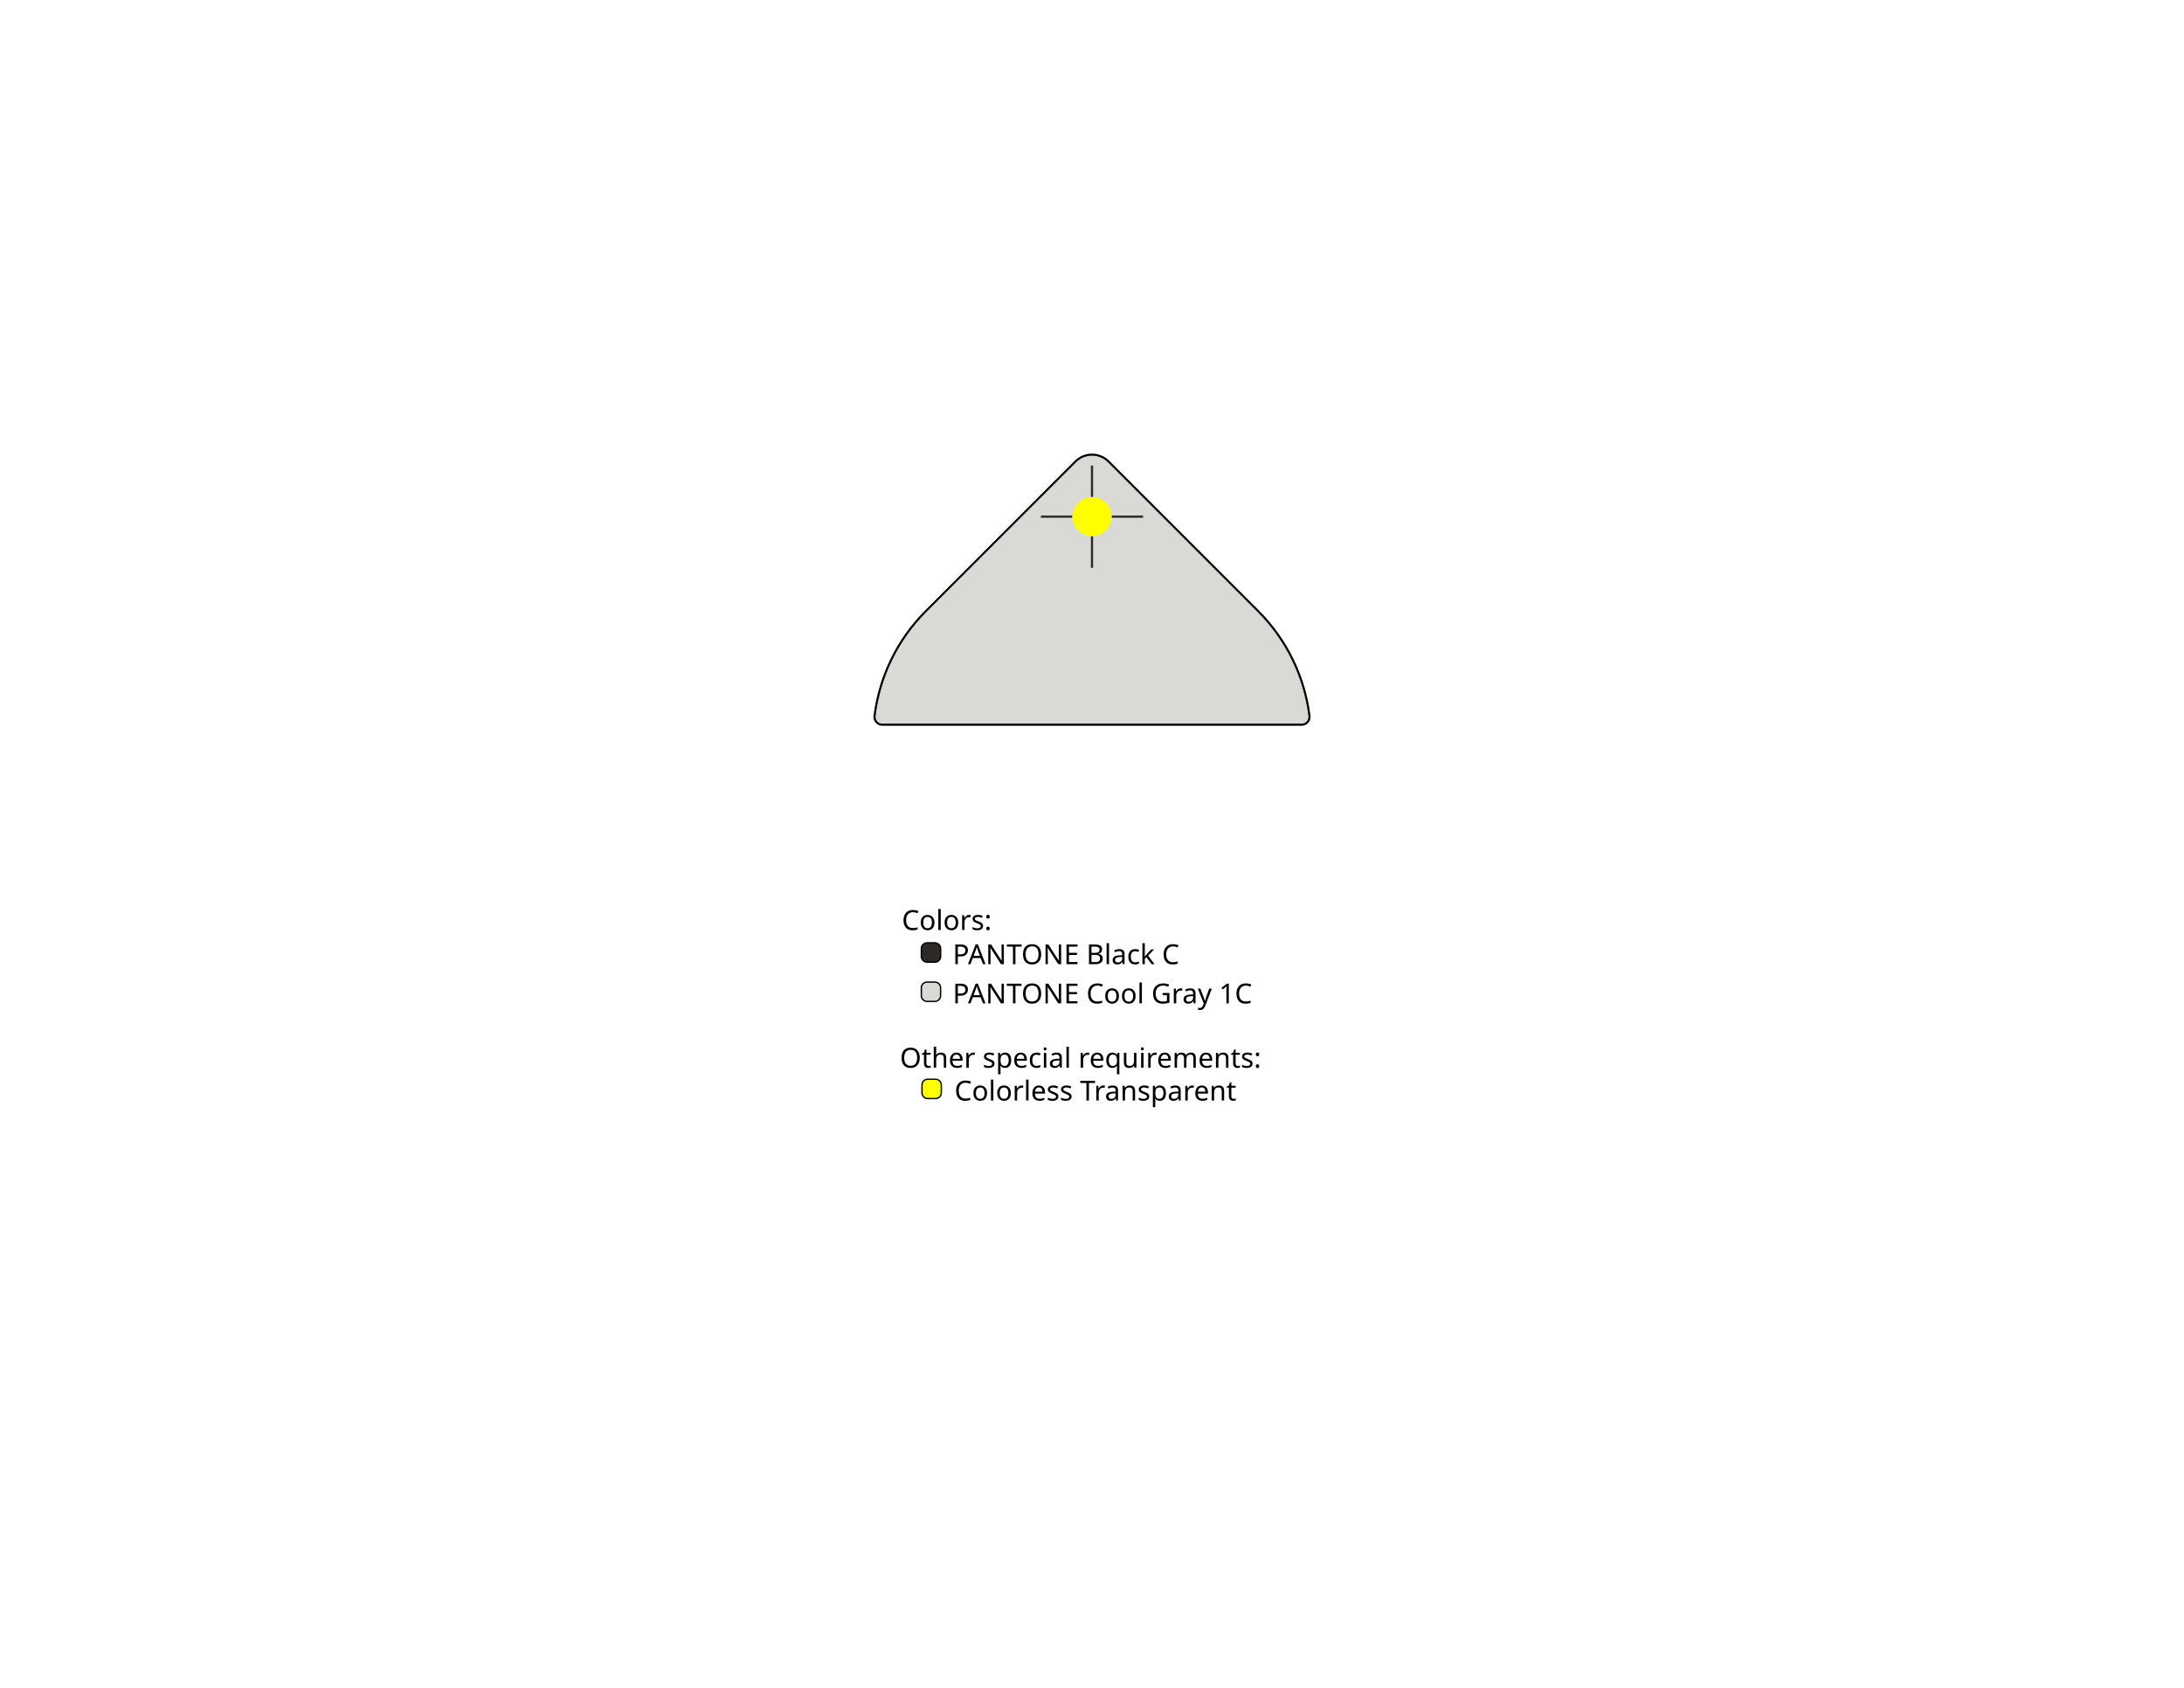
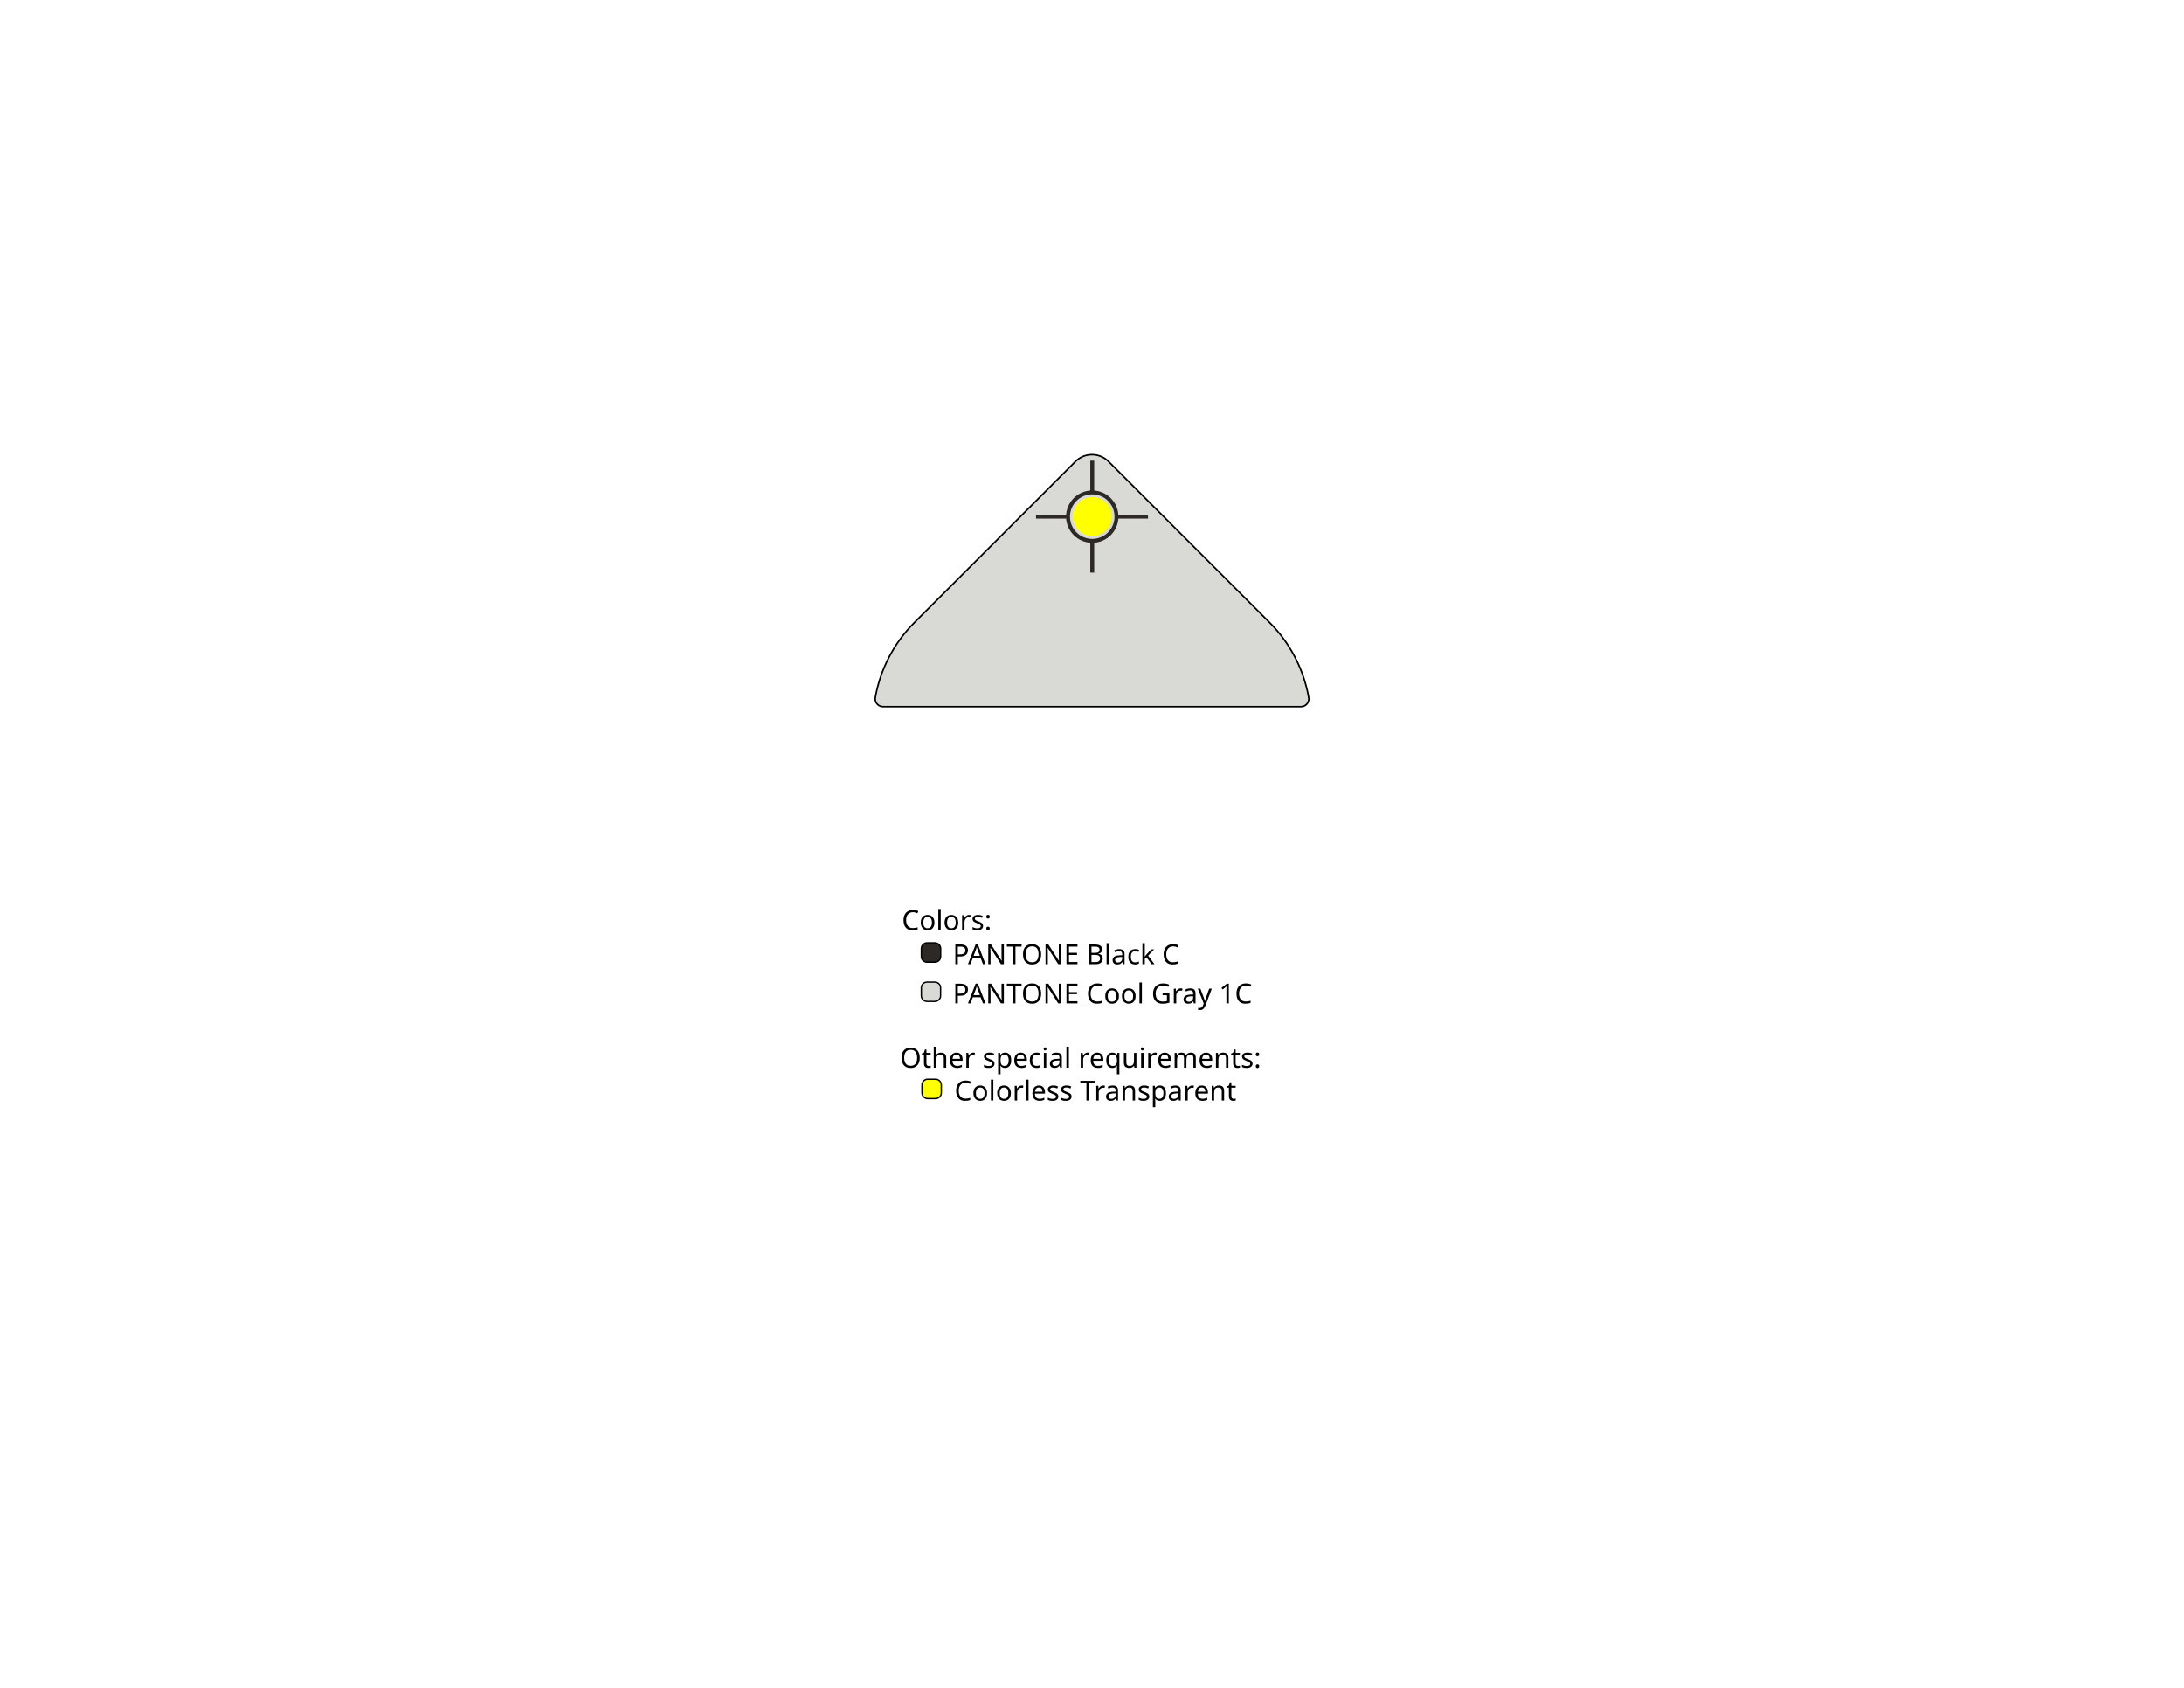
<svg xmlns="http://www.w3.org/2000/svg" viewBox="0 0 1056 816" width="11in" height="8.5in" version="1.1" id="svg869">
  <defs id="defs861">
    <marker id="DistanceX" orient="auto" refX="0" refY="0" style="overflow:visible">
      <path d="M 3,-3 -3,3 M 0,-5 V 5" style="stroke:#000000;stroke-width:0.5" id="path849" />
    </marker>
    <pattern id="Hatch" patternUnits="userSpaceOnUse" width="8" height="8" x="0" y="0">
      <path d="M8 4 l-4,4" stroke="#000000" stroke-width="0.25" linecap="square" id="path852" />
      <path d="M6 2 l-4,4" stroke="#000000" stroke-width="0.25" linecap="square" id="path854" />
      <path d="M4 0 l-4,4" stroke="#000000" stroke-width="0.25" linecap="square" id="path856" />
    </pattern>
    <symbol id="*MODEL_SPACE" />
    <symbol id="*PAPER_SPACE" />
  </defs>
  <g id="g867">
-     <path d="m 608.366,295.475 -72.348,-72.348 a 11.339,11.339 0 0 0 -16.035,0 l -72.348,72.348 a 86.929,86.929 0 0 0 -24.785,50.646 3.78,3.78 0 0 0 3.75,4.25 h 3.818 195.165 3.818 a 3.78,3.78 0 0 0 3.75,-4.25 86.929,86.929 0 0 0 -24.785,-50.646 z" style="fill:#d9d9d6;stroke:#000000;fill-opacity:1" id="path863" />
-     <path d="m 537.449,249.774 a 9.449,9.449 0 1 0 -18.898,0 9.449,9.449 0 1 0 18.898,0 z" style="fill:#ffff00;stroke:#2d2926;fill-opacity:1;stroke-opacity:1;stroke-width:0;stroke-miterlimit:4;stroke-dasharray:none" id="path865" />
+     <g id="g2752" transform="translate(-221.7829,-9.01648)">
+       <path d="m 741.765,232.143 -77.883,77.883 a 68.031,68.031 0 0 0 -18.874,36.186 3.78,3.78 0 0 0 3.721,4.442 h 202.107 a 3.78,3.78 0 0 0 3.721,-4.442 68.031,68.031 0 0 0 -18.874,-36.186 l -77.883,-77.883 a 11.339,11.339 0 0 0 -16.035,0 z" style="fill:#d9d9d6;fill-opacity:1;stroke:#000000;stroke-width:0.756;stroke-miterlimit:4;stroke-dasharray:none" id="path1106" />
+       <path d="m 759.232,258.79 a 9.449,9.449 0 1 0 -18.898,0 9.449,9.449 0 1 0 18.898,0 z" style="fill:#ffff00;fill-opacity:1;stroke:#000000;stroke-width:0;stroke-miterlimit:4;stroke-dasharray:none" id="path1108" />
+       <g id="g2736">
+         <circle style="fill:none;fill-opacity:1;stroke:#2d2926;stroke-width:1.89;stroke-linecap:round;stroke-linejoin:round;stroke-miterlimit:4;stroke-dasharray:none;stroke-opacity:1" id="path1689" cx="749.906" cy="258.788" r="11.716" />
+         <path style="fill:none;stroke:#2d2926;stroke-width:1.89;stroke-linecap:butt;stroke-linejoin:miter;stroke-miterlimit:4;stroke-dasharray:none;stroke-opacity:1" d="M 749.906,246.839 V 231.721" id="path17200" />
+         <path style="fill:none;stroke:#2d2926;stroke-width:1.89;stroke-linecap:butt;stroke-linejoin:miter;stroke-miterlimit:4;stroke-dasharray:none;stroke-opacity:1" d="M 749.906,285.859 V 270.741" id="path17200-3" />
+         <path style="fill:none;stroke:#2d2926;stroke-width:1.89;stroke-linecap:butt;stroke-linejoin:miter;stroke-miterlimit:4;stroke-dasharray:none;stroke-opacity:1" d="m 761.732,258.788 h 15.118" id="path17200-6" />
+         <path style="fill:none;stroke:#2d2926;stroke-width:1.89;stroke-linecap:butt;stroke-linejoin:miter;stroke-miterlimit:4;stroke-dasharray:none;stroke-opacity:1" d="M 737.834,258.788 H 722.716" id="path17200-7" />
+       </g>
+     </g>
    <g id="g2903">
      <g id="g34938">
        <rect style="fill:#2d2926;fill-opacity:1;fill-rule:evenodd;stroke:#000000;stroke-width:0.653;stroke-linecap:butt;stroke-linejoin:miter;stroke-miterlimit:4;stroke-dasharray:none;stroke-opacity:1" id="rect4781" width="9.347" height="9.347" x="445.478" y="455.823" ry="2.77" />
        <text xml:space="preserve" style="font-size:13.333px;line-height:125%;font-family:sans-serif;-inkscape-font-specification:sans-serif;letter-spacing:0px;word-spacing:0px;fill:none;stroke:#000000;stroke-width:1px;stroke-linecap:butt;stroke-linejoin:miter;stroke-opacity:1" x="460.624" y="466.127" id="text10271">
          <tspan id="tspan10269" x="460.624" y="466.127" style="font-size:13.333px;fill:#000000;fill-opacity:1;stroke:none">PANTONE Black C</tspan>
        </text>
        <rect style="fill:#d9d9d6;fill-opacity:1;fill-rule:evenodd;stroke:#000000;stroke-width:0.653;stroke-linecap:butt;stroke-linejoin:miter;stroke-miterlimit:4;stroke-dasharray:none;stroke-opacity:1" id="rect4781-5" height="9.347" x="445.478" y="474.79" ry="2.77" width="9.312" />
        <text xml:space="preserve" style="font-size:13.333px;line-height:125%;font-family:sans-serif;-inkscape-font-specification:sans-serif;letter-spacing:0px;word-spacing:0px;fill:none;stroke:#000000;stroke-width:1px;stroke-linecap:butt;stroke-linejoin:miter;stroke-opacity:1" x="460.624" y="485.094" id="text10271-3">
          <tspan id="tspan10269-0" x="460.624" y="485.094" style="font-size:13.333px;fill:#000000;fill-opacity:1;stroke:none">PANTONE Cool Gray 1C</tspan>
        </text>
        <text xml:space="preserve" style="font-size:13.333px;line-height:125%;font-family:sans-serif;-inkscape-font-specification:sans-serif;letter-spacing:0px;word-spacing:0px;fill:none;stroke:#000000;stroke-width:1px;stroke-linecap:butt;stroke-linejoin:miter;stroke-opacity:1" x="436.052" y="449.599" id="text10271-4">
          <tspan id="tspan10269-4" x="436.052" y="449.599" style="font-size:13.333px;fill:#000000;fill-opacity:1;stroke:none">Colors:</tspan>
        </text>
        <g id="g2858">
          <rect style="fill:#ffff00;fill-opacity:1;fill-rule:evenodd;stroke:#000000;stroke-width:0.653;stroke-linecap:butt;stroke-linejoin:miter;stroke-miterlimit:4;stroke-dasharray:none;stroke-opacity:1" id="rect4781-5-9" width="9.347" height="9.347" x="445.789" y="521.755" ry="2.77" />
          <text xml:space="preserve" style="font-size:13.333px;line-height:125%;font-family:sans-serif;-inkscape-font-specification:sans-serif;letter-spacing:0px;word-spacing:0px;fill:none;stroke:#000000;stroke-width:1px;stroke-linecap:butt;stroke-linejoin:miter;stroke-opacity:1" x="461.495" y="532.059" id="text10271-3-6">
            <tspan id="tspan10269-0-3" x="461.495" y="532.059" style="font-size:13.333px;fill:#000000;fill-opacity:1;stroke:none">Colorless Transparent</tspan>
          </text>
          <text xml:space="preserve" style="font-size:13.333px;line-height:125%;font-family:sans-serif;-inkscape-font-specification:sans-serif;letter-spacing:0px;word-spacing:0px;fill:none;stroke:#000000;stroke-width:1px;stroke-linecap:butt;stroke-linejoin:miter;stroke-opacity:1" x="435.119" y="516.159" id="text10271-9">
            <tspan id="tspan10269-9" x="435.119" y="516.159" style="font-size:13.333px;fill:#000000;fill-opacity:1;stroke:none">Other special requirements:</tspan>
          </text>
        </g>
      </g>
    </g>
-     <path style="fill:none;stroke:#2d2926;stroke-width:1.051px;stroke-linecap:butt;stroke-linejoin:miter;stroke-opacity:1" d="M 528,240.204 V 225.086" id="path17200" />
-     <path style="fill:none;stroke:#2d2926;stroke-width:1.051px;stroke-linecap:butt;stroke-linejoin:miter;stroke-opacity:1" d="M 528,274.466 V 259.347" id="path17200-3" />
-     <path style="fill:none;stroke:#2d2926;stroke-width:1.051px;stroke-linecap:butt;stroke-linejoin:miter;stroke-opacity:1" d="m 537.574,249.774 h 15.118" id="path17200-6" />
-     <path style="fill:none;stroke:#2d2926;stroke-width:1.051px;stroke-linecap:butt;stroke-linejoin:miter;stroke-opacity:1" d="M 518.43,249.774 H 503.312" id="path17200-7" />
  </g>
</svg>
